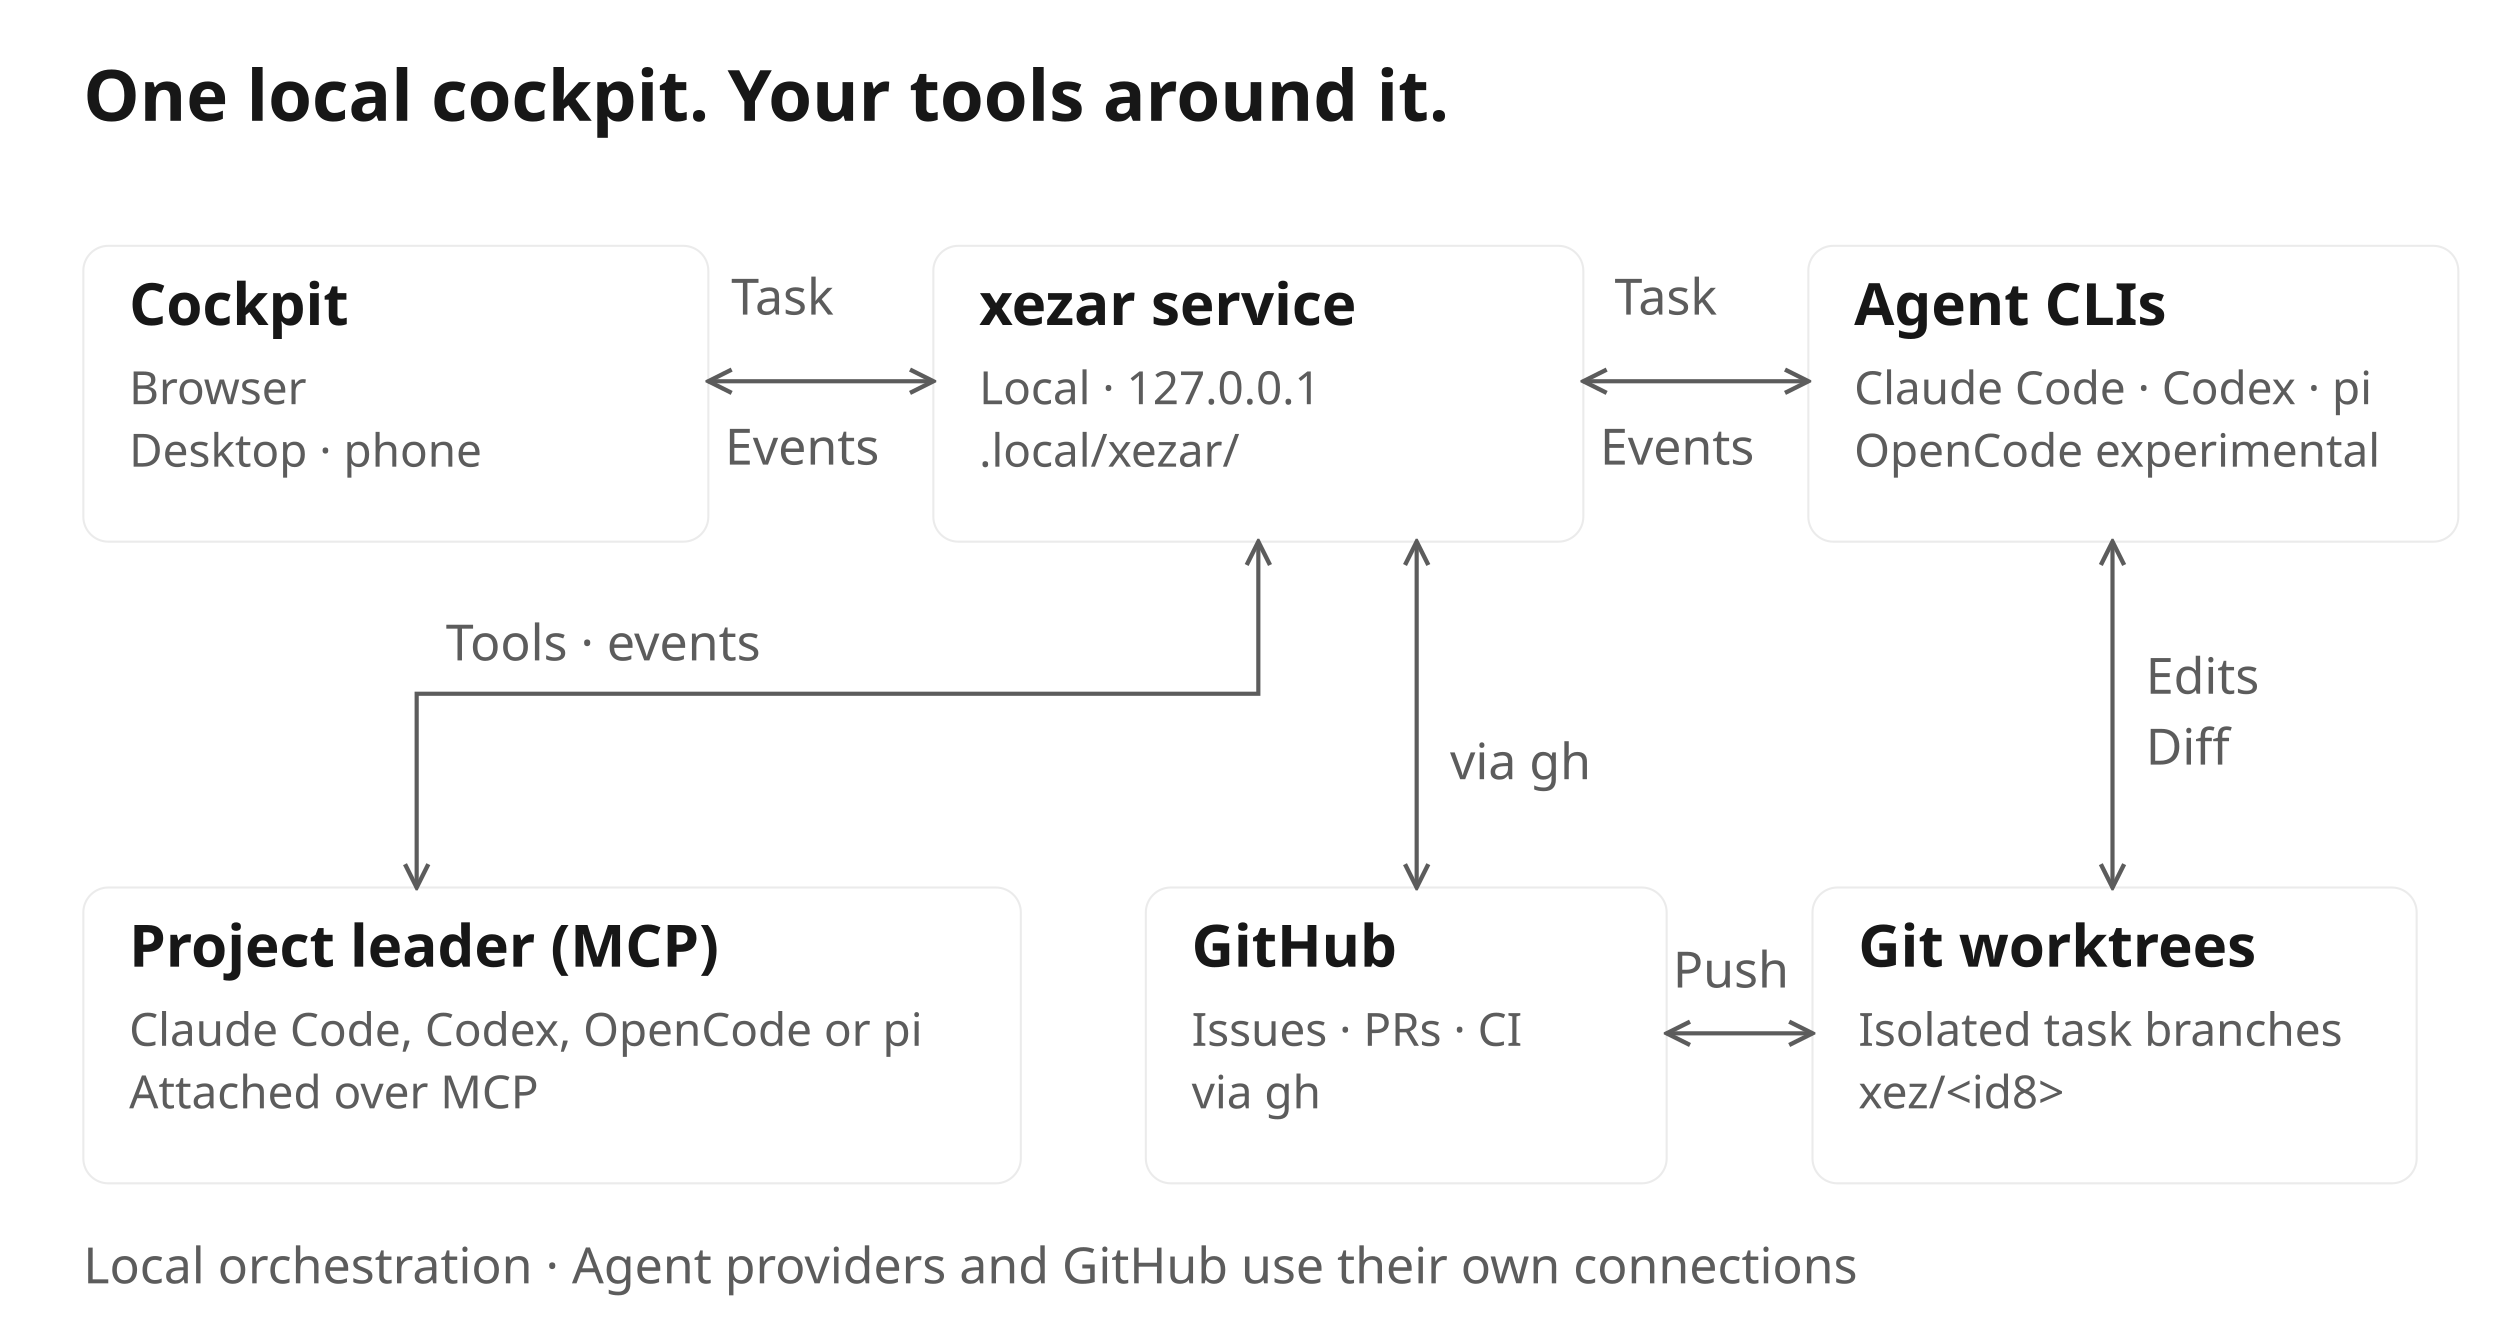
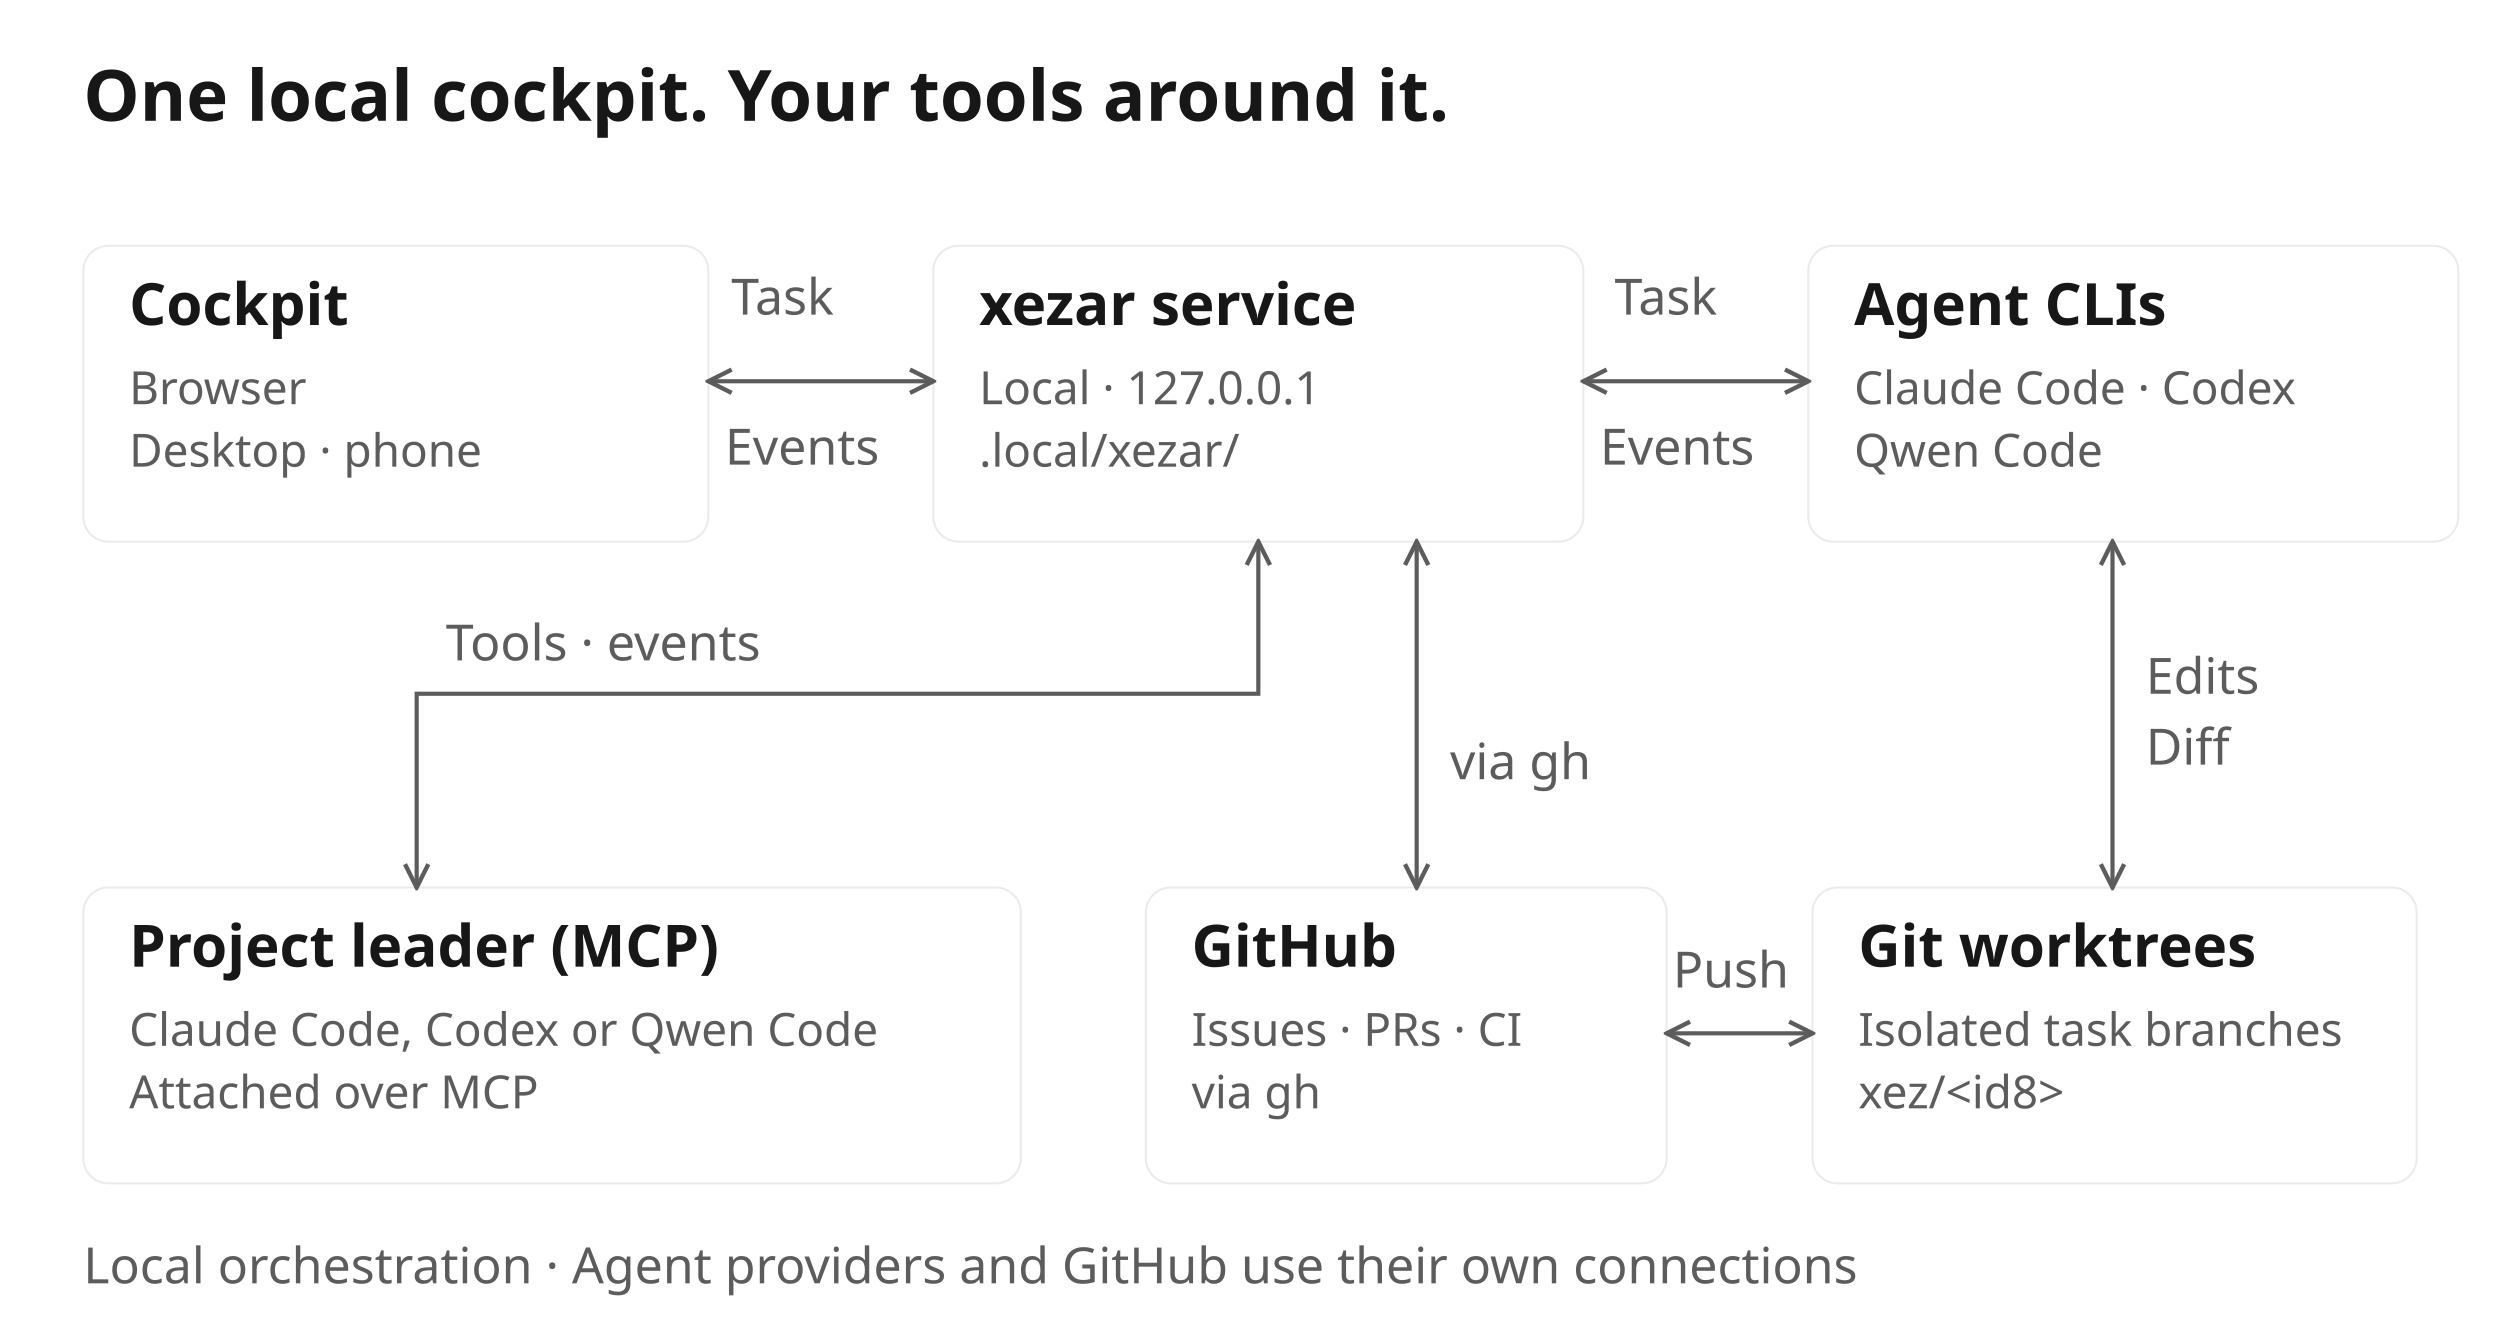
<svg xmlns="http://www.w3.org/2000/svg" width="1200" height="640" viewBox="0 0 1200 640" role="img" aria-labelledby="title desc" style="font-family: ui-sans-serif, system-ui, sans-serif">
  <defs>
    <marker id="arrow" viewBox="0 0 10 10" refX="9" refY="5" markerWidth="7" markerHeight="7" orient="auto-start-reverse">
      <path d="M1 1L9 5L1 9" fill="none" stroke="#5c5c5c" stroke-width="1.5" />
    </marker>
    <marker id="back" viewBox="0 0 10 10" refX="9" refY="5" markerWidth="7" markerHeight="7" orient="auto-start-reverse">
      <path d="M1 1L9 5L1 9" fill="none" stroke="#5c5c5c" stroke-width="1.5" />
    </marker>
  </defs>
  <rect x="0" y="0" width="1200" height="640" rx="0" fill="#ffffff" stroke="#ffffff" />
  <text x="40" y="58" font-size="34" font-weight="600" fill="#171717">One local cockpit. Your tools around it.</text>
  <rect x="40" y="118" width="300" height="142" rx="12" fill="#ffffff" stroke="#ebebeb" />
  <text x="62" y="156" font-size="28" font-weight="600" fill="#171717">Cockpit</text>
  <text x="62" y="194" font-size="22" font-weight="400" fill="#5c5c5c">Browser</text>
  <text x="62" y="224" font-size="22" font-weight="400" fill="#5c5c5c">Desktop · phone</text>
  <rect x="448" y="118" width="312" height="142" rx="12" fill="#ffffff" stroke="#ebebeb" />
  <text x="470" y="156" font-size="28" font-weight="600" fill="#171717">xezar service</text>
  <text x="470" y="194" font-size="22" font-weight="400" fill="#5c5c5c">Local · 127.0.0.1</text>
  <text x="470" y="224" font-size="22" font-weight="400" fill="#5c5c5c">.local/xezar/</text>
  <rect x="868" y="118" width="312" height="142" rx="12" fill="#ffffff" stroke="#ebebeb" />
  <text x="890" y="156" font-size="28" font-weight="600" fill="#171717">Agent CLIs</text>
-   <text x="890" y="194" font-size="22" font-weight="400" fill="#5c5c5c">Claude Code · Codex · pi</text>
-   <text x="890" y="224" font-size="22" font-weight="400" fill="#5c5c5c">OpenCode experimental</text>
+   <text x="890" y="194" font-size="22" font-weight="400" fill="#5c5c5c">Claude Code · Codex</text>
+   <text x="890" y="224" font-size="22" font-weight="400" fill="#5c5c5c">Qwen Code</text>
  <path d="M340 183H448" fill="none" stroke="#5c5c5c" stroke-width="2" marker-start="url(#back)" marker-end="url(#arrow)" />
  <text x="351" y="151" font-size="24" font-weight="400" fill="#5c5c5c">Task</text>
  <text x="348" y="223" font-size="24" font-weight="400" fill="#5c5c5c">Events</text>
  <path d="M760 183H868" fill="none" stroke="#5c5c5c" stroke-width="2" marker-start="url(#back)" marker-end="url(#arrow)" />
  <text x="775" y="151" font-size="24" font-weight="400" fill="#5c5c5c">Task</text>
  <text x="768" y="223" font-size="24" font-weight="400" fill="#5c5c5c">Events</text>
  <rect x="40" y="426" width="450" height="142" rx="12" fill="#ffffff" stroke="#ebebeb" />
  <text x="62" y="464" font-size="28" font-weight="600" fill="#171717">Project leader (MCP)</text>
-   <text x="62" y="502" font-size="22" font-weight="400" fill="#5c5c5c">Claude Code, Codex, OpenCode or pi</text>
+   <text x="62" y="502" font-size="22" font-weight="400" fill="#5c5c5c">Claude Code, Codex or Qwen Code</text>
  <text x="62" y="532" font-size="22" font-weight="400" fill="#5c5c5c">Attached over MCP</text>
  <rect x="550" y="426" width="250" height="142" rx="12" fill="#ffffff" stroke="#ebebeb" />
  <text x="572" y="464" font-size="28" font-weight="600" fill="#171717">GitHub</text>
  <text x="572" y="502" font-size="22" font-weight="400" fill="#5c5c5c">Issues · PRs · CI</text>
  <text x="572" y="532" font-size="22" font-weight="400" fill="#5c5c5c">via gh</text>
  <rect x="870" y="426" width="290" height="142" rx="12" fill="#ffffff" stroke="#ebebeb" />
  <text x="892" y="464" font-size="28" font-weight="600" fill="#171717">Git worktrees</text>
  <text x="892" y="502" font-size="22" font-weight="400" fill="#5c5c5c">Isolated task branches</text>
  <text x="892" y="532" font-size="22" font-weight="400" fill="#5c5c5c">xez/&lt;id8&gt;</text>
  <path d="M200 426V333H604V260" fill="none" stroke="#5c5c5c" stroke-width="2" marker-start="url(#back)" marker-end="url(#arrow)" />
  <text x="214" y="317" font-size="24" font-weight="400" fill="#5c5c5c">Tools · events</text>
  <path d="M1014 260V426" fill="none" stroke="#5c5c5c" stroke-width="2" marker-start="url(#back)" marker-end="url(#arrow)" />
  <text x="1030" y="333" font-size="24" font-weight="400" fill="#5c5c5c">Edits</text>
  <text x="1030" y="367" font-size="24" font-weight="400" fill="#5c5c5c">Diff</text>
  <path d="M800 496H870" fill="none" stroke="#5c5c5c" stroke-width="2" marker-start="url(#back)" marker-end="url(#arrow)" />
  <text x="803" y="474" font-size="24" font-weight="400" fill="#5c5c5c">Push</text>
  <path d="M680 260V426" fill="none" stroke="#5c5c5c" stroke-width="2" marker-start="url(#back)" marker-end="url(#arrow)" />
  <text x="696" y="374" font-size="24" fill="#5c5c5c">via gh</text>
  <text x="40" y="616" font-size="24" font-weight="400" fill="#5c5c5c">Local orchestration · Agent providers and GitHub use their own connections</text>
</svg>
